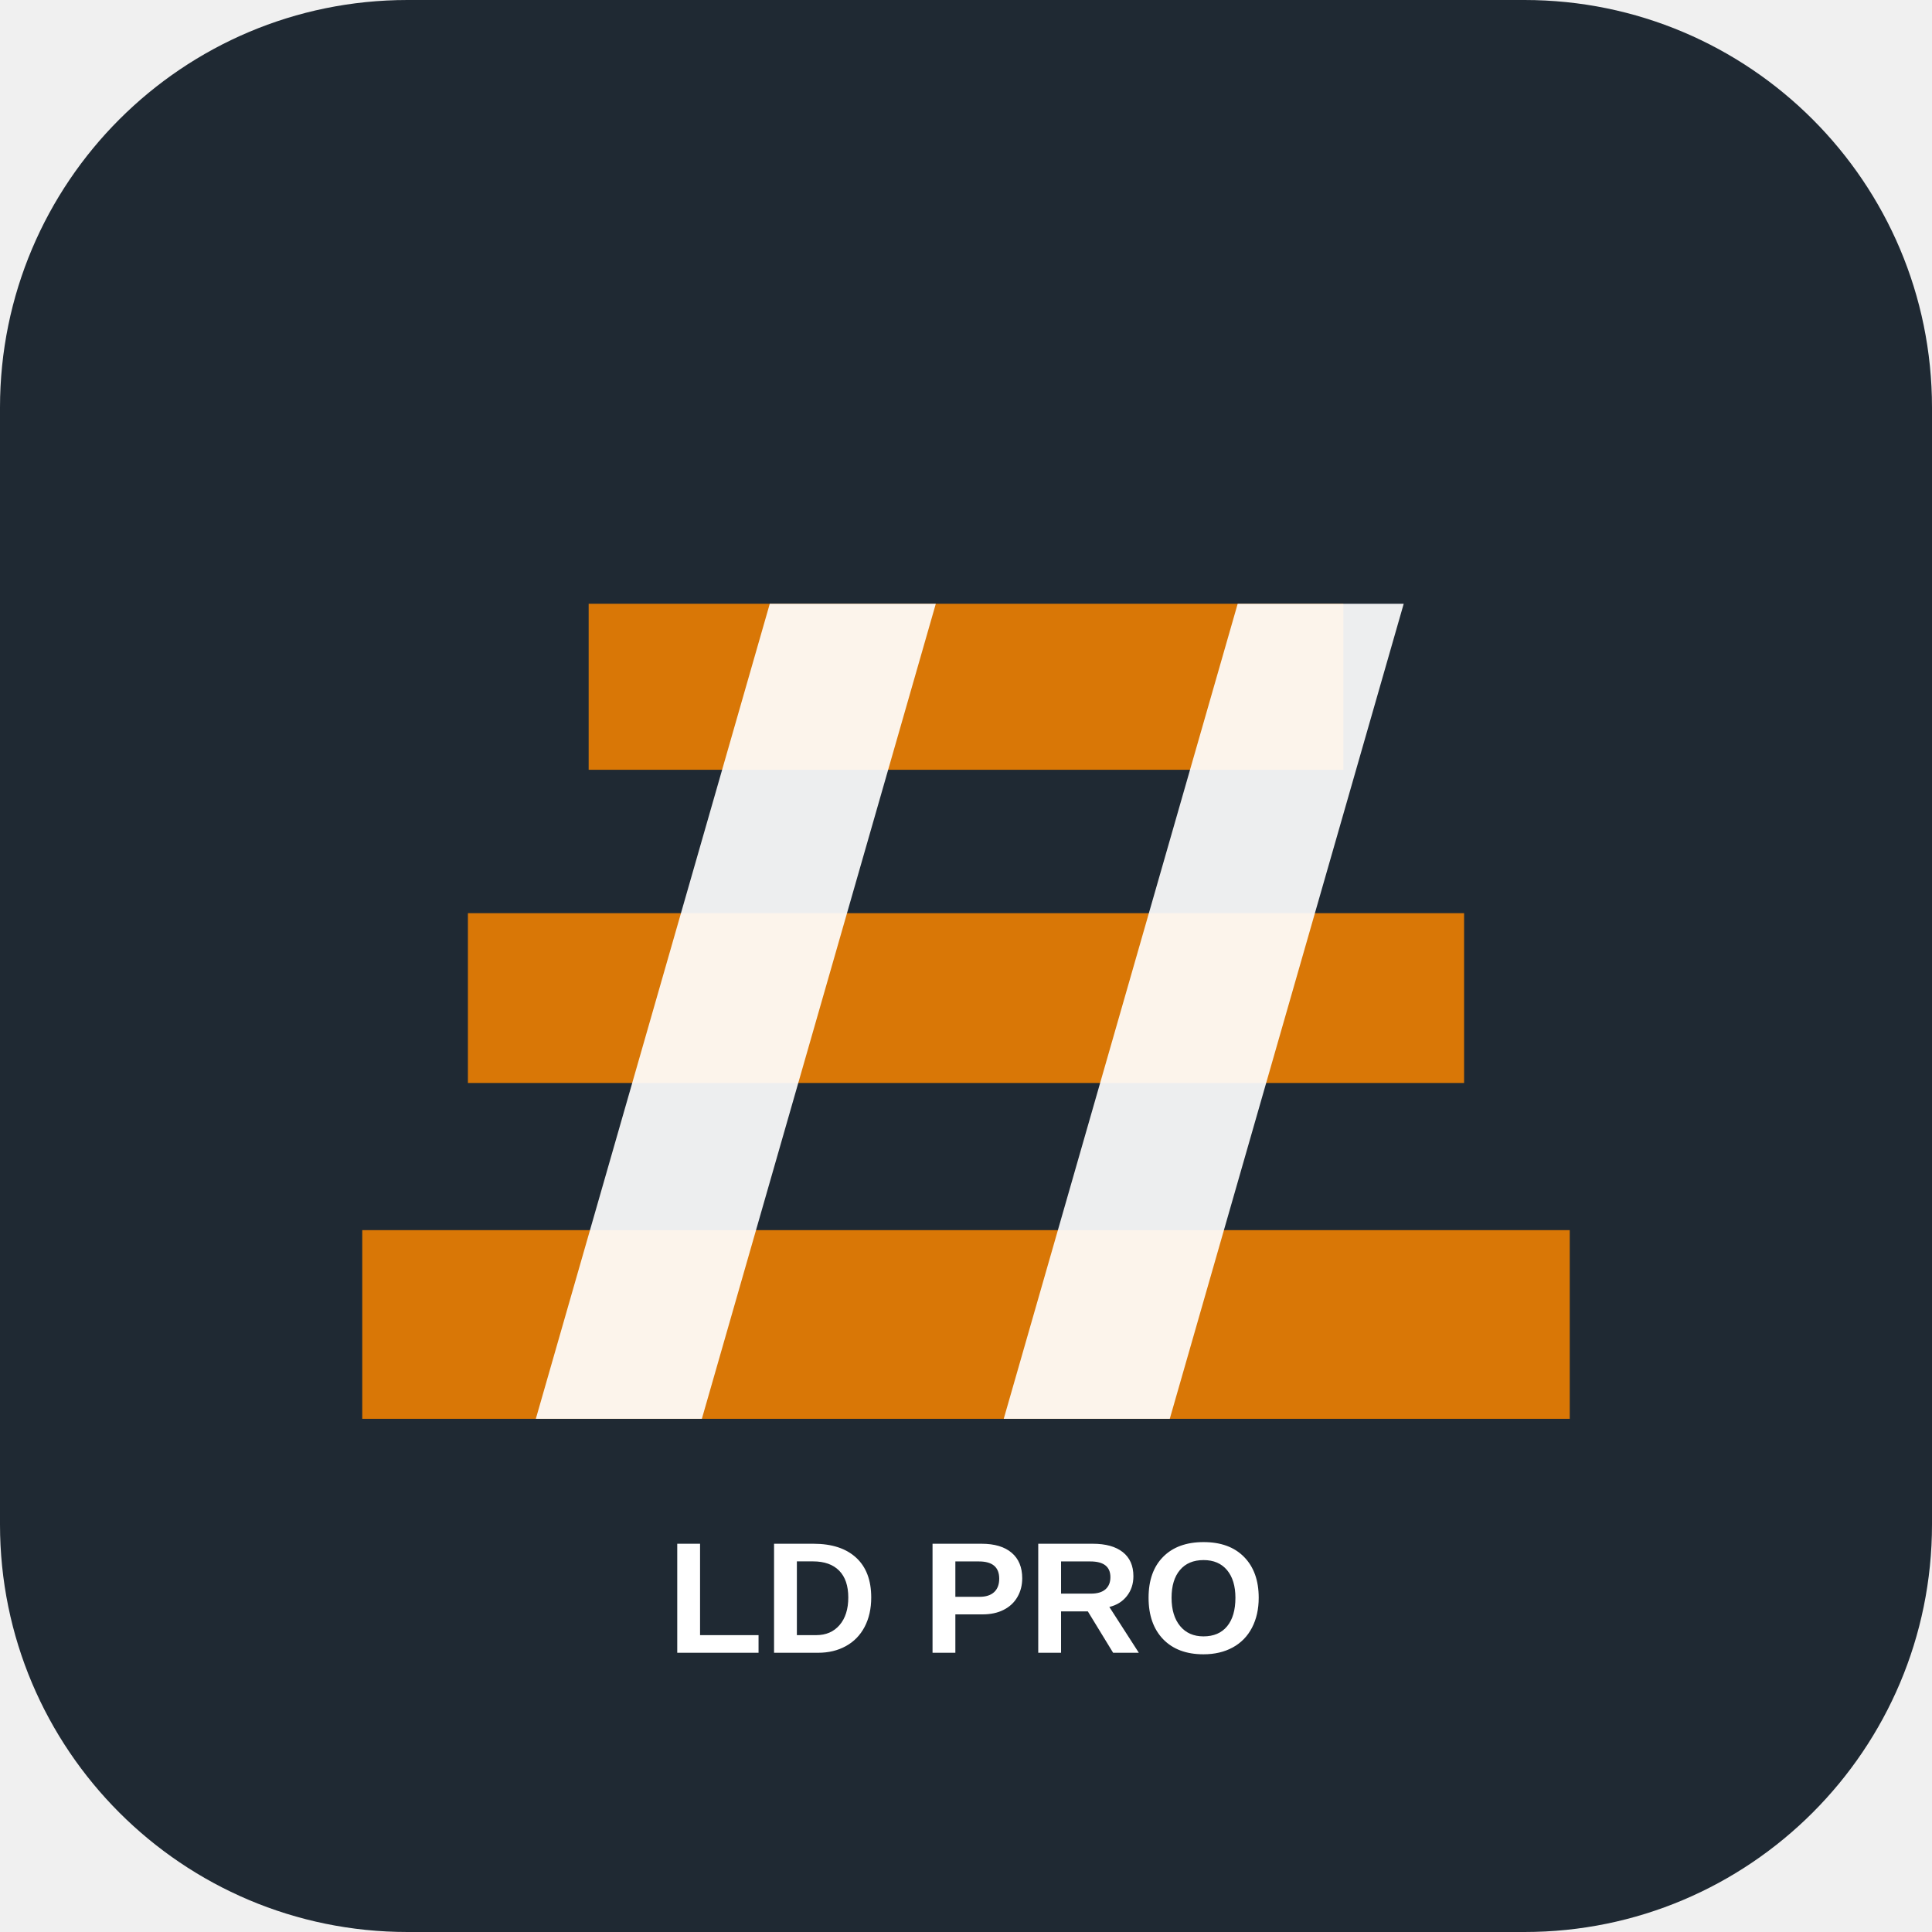
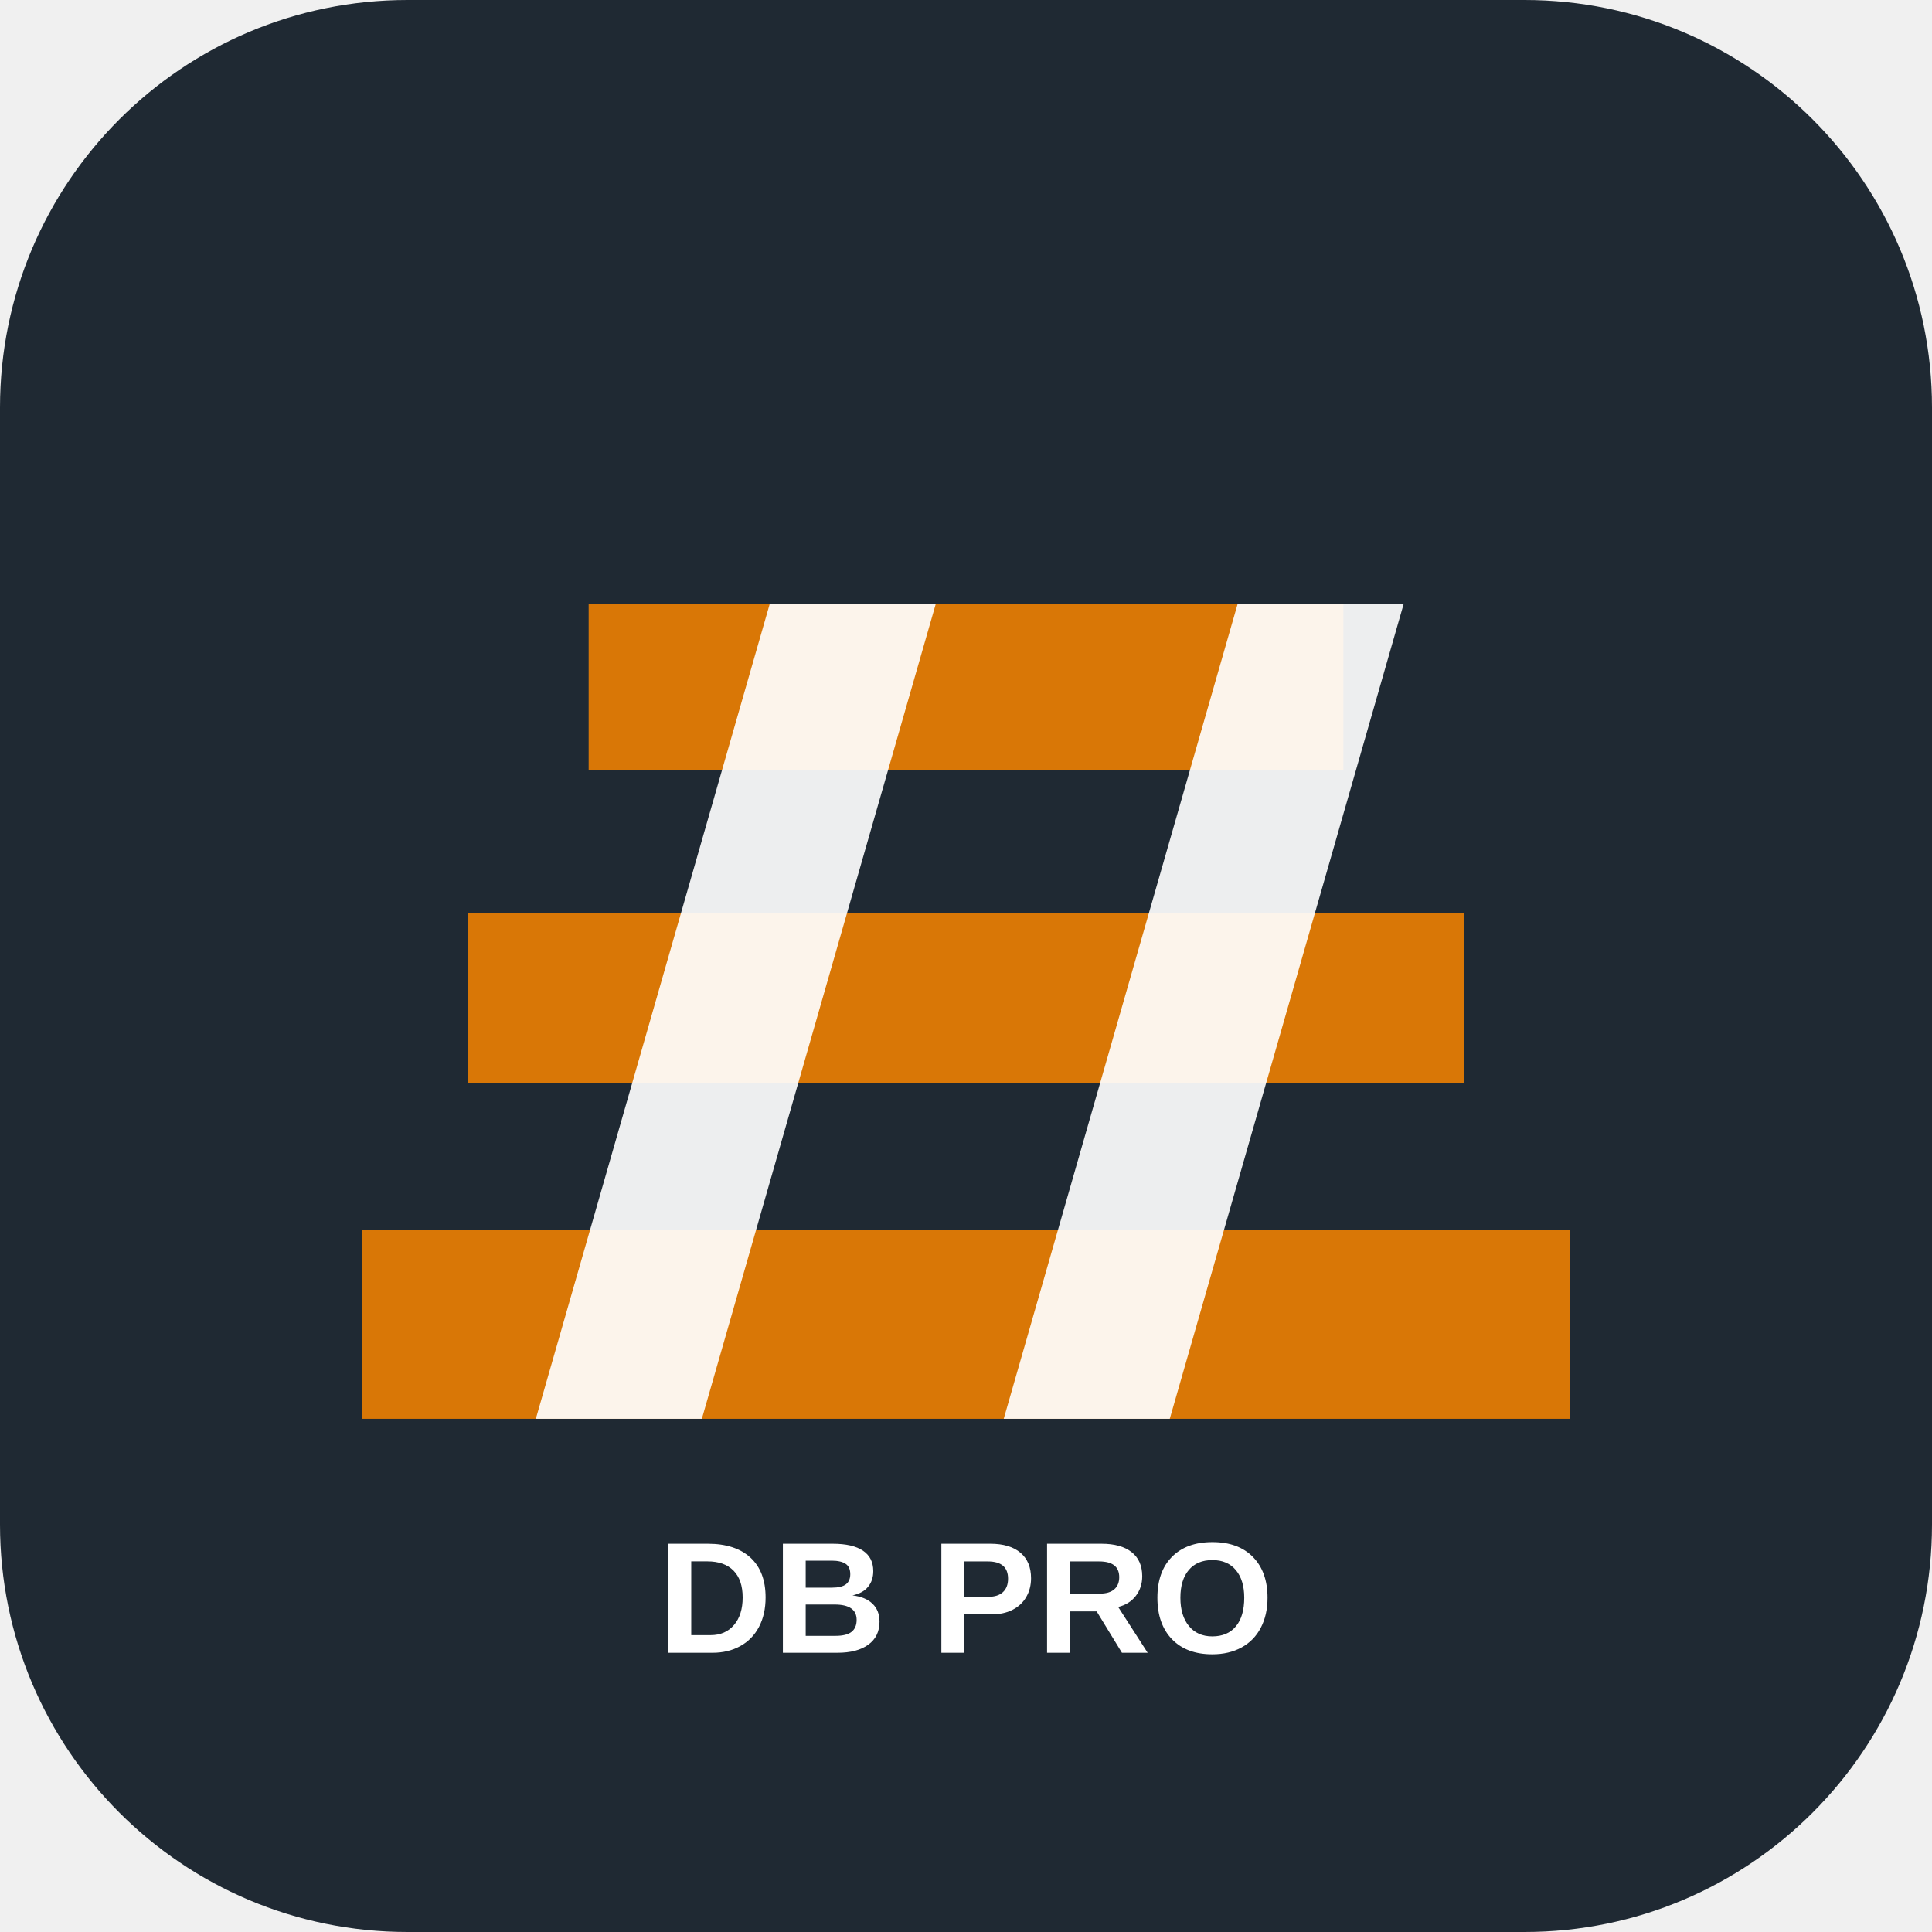
<svg xmlns="http://www.w3.org/2000/svg" viewBox="0 0 512 512">
  <rect width="512" height="512" rx="108" fill="#1f2933" />
  <path d="M96 326h320v50H96zM124 242h264v45H124zM156 160h200v44H156z" fill="#d97706" />
  <path d="M142 376l62-216h44l-62 216zM266 376l62-216h44l-62 216z" fill="#ffffff" opacity=".92" />
-   <text x="256" y="438" font-family="Arial,sans-serif" font-size="42" text-anchor="middle" fill="#ffffff" font-weight="700">LD PRO</text>
+   <text x="256" y="438" font-family="Arial,sans-serif" font-size="42" text-anchor="middle" fill="#ffffff" font-weight="700">DB PRO</text>
</svg>
